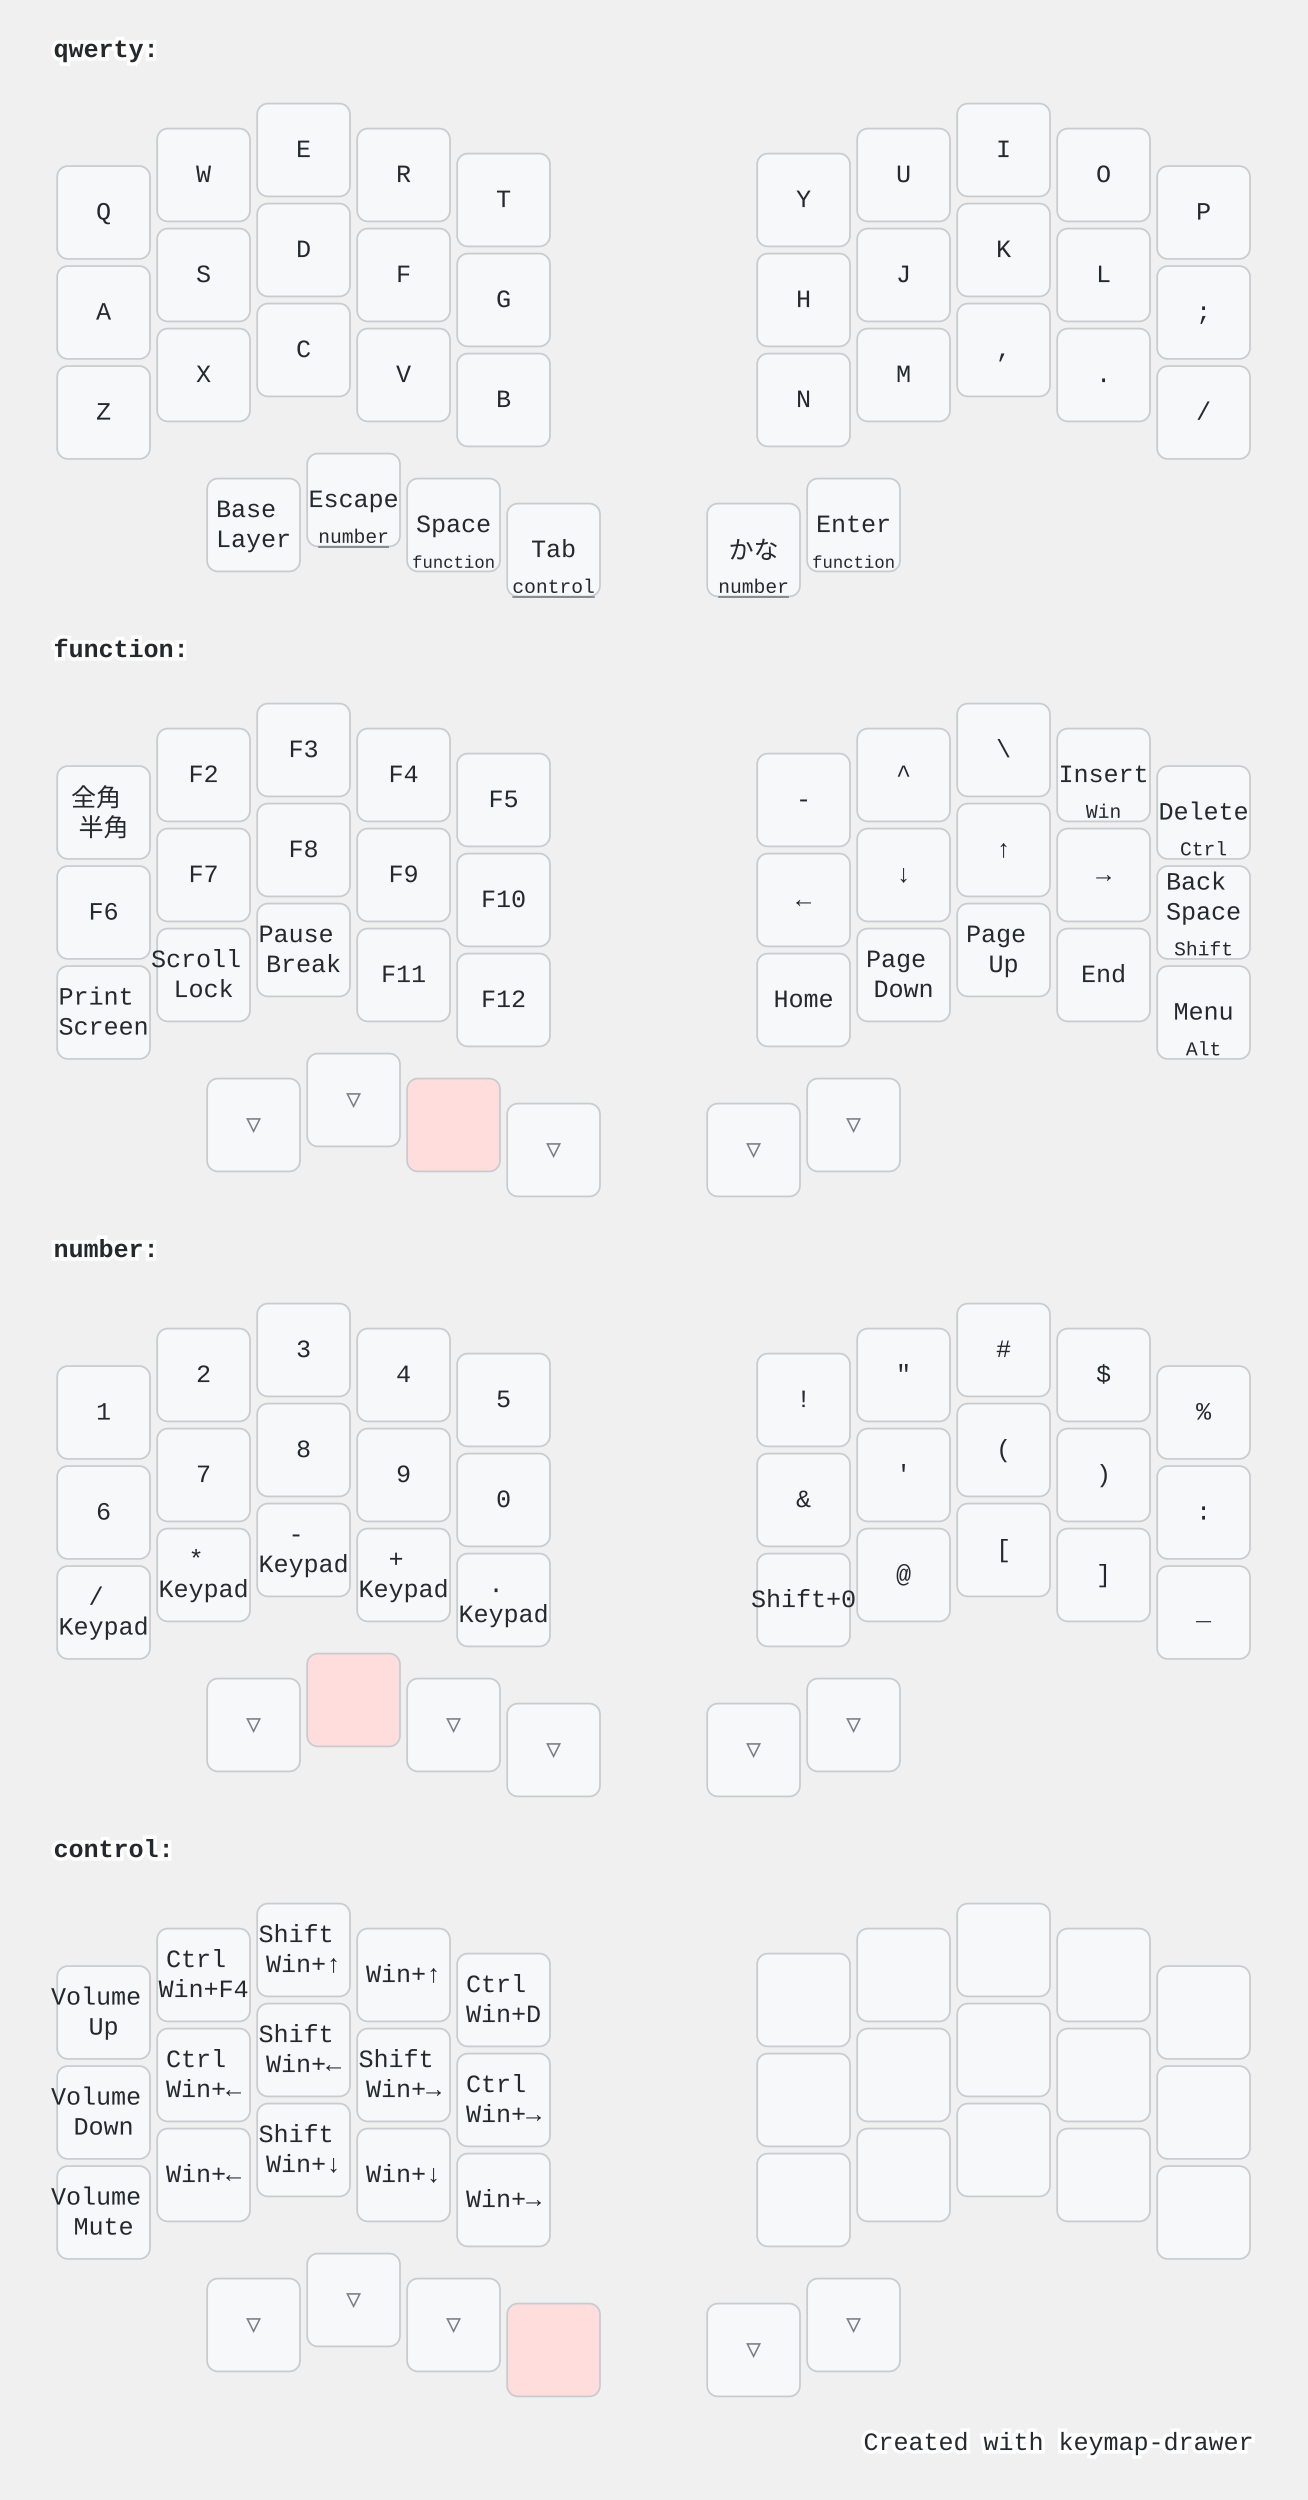
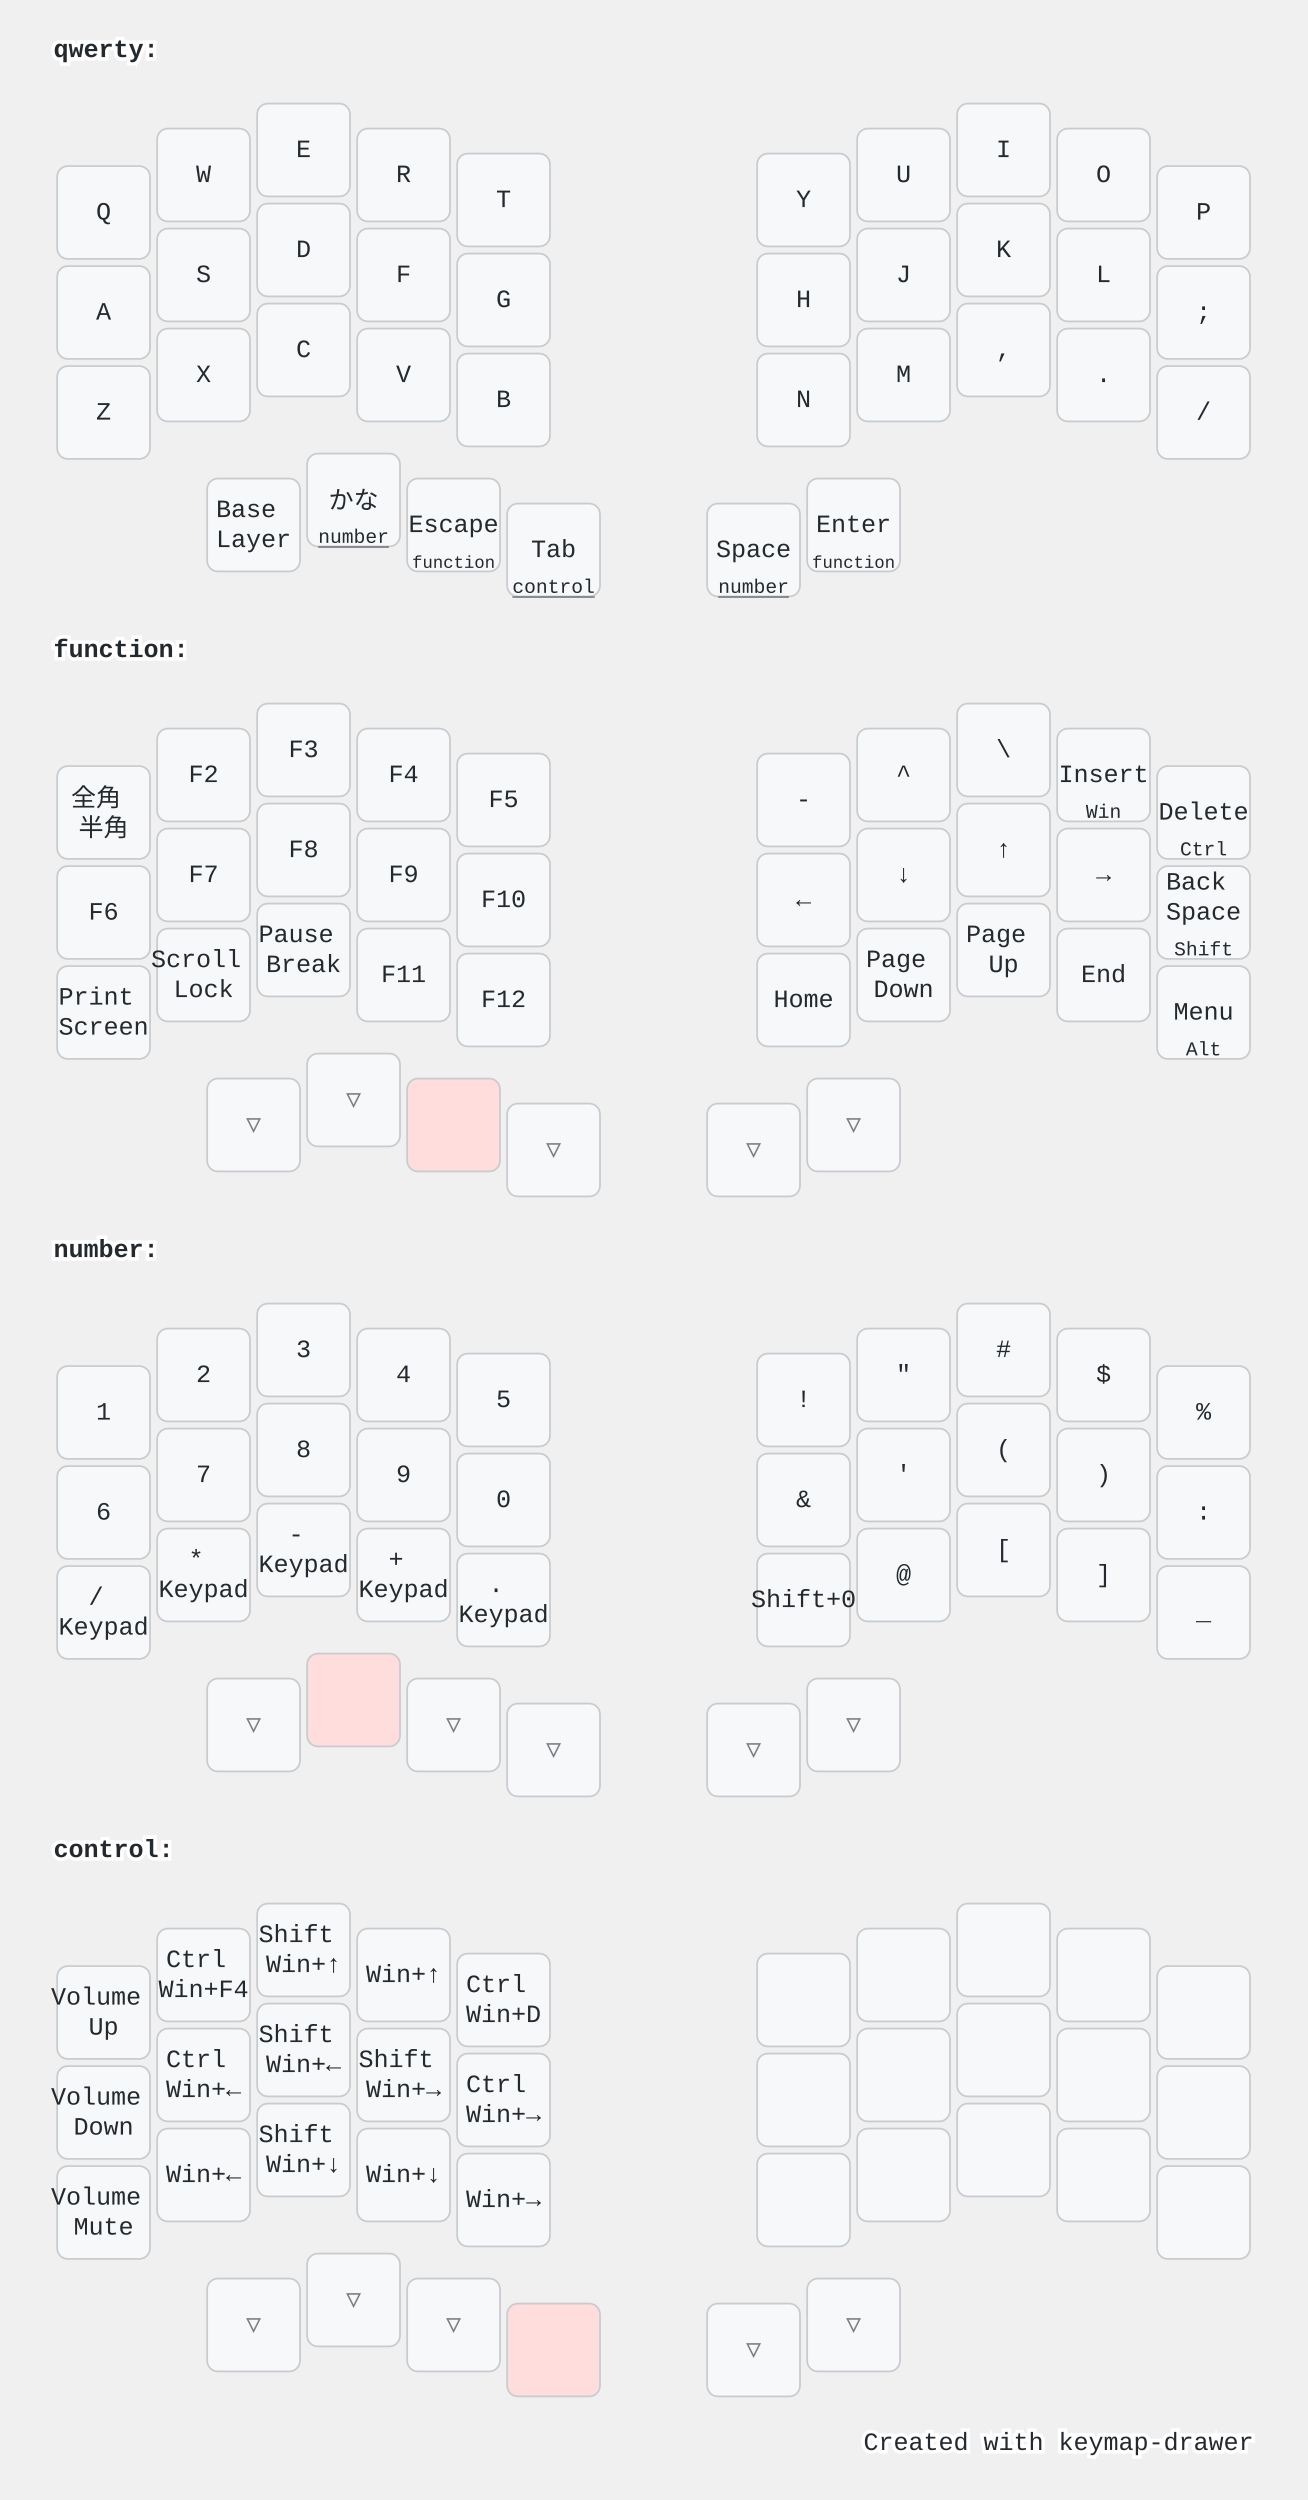
<svg xmlns="http://www.w3.org/2000/svg" width="732" height="1400" viewBox="0 0 732 1400" class="keymap">
  <style>/* inherit to force styles through use tags */
svg path {
    fill: inherit;
}

/* font and background color specifications */
svg.keymap {
    font-family: SFMono-Regular,Consolas,Liberation Mono,Menlo,monospace;
    font-size: 14px;
    font-kerning: normal;
    text-rendering: optimizeLegibility;
    fill: #24292e;
}

/* default key styling */
rect.key {
    fill: #f6f8fa;
}

rect.key, rect.combo {
    stroke: #c9cccf;
    stroke-width: 1;
}

/* default key side styling, only used is draw_key_sides is set */
rect.side {
    filter: brightness(90%);
}

/* color accent for combo boxes */
rect.combo, rect.combo-separate {
    fill: #cdf;
}

/* color accent for held keys */
rect.held, rect.combo.held {
    fill: #fdd;
}

/* color accent for ghost (optional) keys */
rect.ghost, rect.combo.ghost {
    stroke-dasharray: 4, 4;
    stroke-width: 2;
}

text {
    text-anchor: middle;
    dominant-baseline: middle;
}

/* styling for layer labels */
text.label {
    font-weight: bold;
    text-anchor: start;
    stroke: white;
    stroke-width: 4;
    paint-order: stroke;
}

/* styling for optional footer */
text.footer {
    text-anchor: end;
    dominant-baseline: auto;
    stroke: white;
    stroke-width: 4;
    paint-order: stroke;
}

/* styling for combo tap, and key non-tap label text */
text.combo, text.hold, text.shifted, text.left, text.right {
    font-size: 11px;
}

text.hold {
    text-anchor: middle;
    dominant-baseline: auto;
}

text.shifted {
    text-anchor: middle;
    dominant-baseline: hanging;
}

text.left {
    text-anchor: start;
}

text.right {
    text-anchor: end;
}

text.layer-activator {
    text-decoration: underline;
}

/* styling for hold/shifted label text in combo box */
text.combo.hold, text.combo.shifted, text.combo.left, text.combo.right {
    font-size: 8px;
}

/* lighter symbol for transparent keys */
text.trans {
    fill: #7b7e81;
}

/* styling for combo dendrons */
path.combo {
    stroke-width: 1;
    stroke: gray;
    fill: none;
}

/* Start Tabler Icons Cleanup */
/* cannot use height/width with glyphs */
.icon-tabler &gt; path {
    fill: inherit;
    stroke: inherit;
    stroke-width: 2;
}
/* hide tabler's default box */
.icon-tabler &gt; path[stroke="none"][fill="none"] {
    visibility: hidden;
}
/* End Tabler Icons Cleanup */

@media (prefers-color-scheme: dark) {
svg.keymap { fill: #d1d6db; }
rect.key { fill: #3f4750; }
rect.key, rect.combo { stroke: #60666c; }
rect.combo, rect.combo-separate { fill: #1f3d7a; }
rect.held, rect.combo.held { fill: #854747; }
text.label, text.footer { stroke: black; }
text.trans { fill: #7e8184; }
path.combo { stroke: #7f7f7f; }

}</style>
  <g transform="translate(30, 0)" class="layer-qwerty">
    <text x="0" y="28" class="label" id="qwerty">qwerty:</text>
    <g transform="translate(0, 56)">
      <g transform="translate(28, 63)" class="key keypos-0">
        <rect rx="6" ry="6" x="-26" y="-26" width="52" height="52" class="key" />
        <text x="0" y="0" class="key tap">Q</text>
      </g>
      <g transform="translate(84, 42)" class="key keypos-1">
        <rect rx="6" ry="6" x="-26" y="-26" width="52" height="52" class="key" />
        <text x="0" y="0" class="key tap">W</text>
      </g>
      <g transform="translate(140, 28)" class="key keypos-2">
        <rect rx="6" ry="6" x="-26" y="-26" width="52" height="52" class="key" />
        <text x="0" y="0" class="key tap">E</text>
      </g>
      <g transform="translate(196, 42)" class="key keypos-3">
        <rect rx="6" ry="6" x="-26" y="-26" width="52" height="52" class="key" />
        <text x="0" y="0" class="key tap">R</text>
      </g>
      <g transform="translate(252, 56)" class="key keypos-4">
        <rect rx="6" ry="6" x="-26" y="-26" width="52" height="52" class="key" />
        <text x="0" y="0" class="key tap">T</text>
      </g>
      <g transform="translate(420, 56)" class="key keypos-5">
        <rect rx="6" ry="6" x="-26" y="-26" width="52" height="52" class="key" />
        <text x="0" y="0" class="key tap">Y</text>
      </g>
      <g transform="translate(476, 42)" class="key keypos-6">
        <rect rx="6" ry="6" x="-26" y="-26" width="52" height="52" class="key" />
        <text x="0" y="0" class="key tap">U</text>
      </g>
      <g transform="translate(532, 28)" class="key keypos-7">
        <rect rx="6" ry="6" x="-26" y="-26" width="52" height="52" class="key" />
        <text x="0" y="0" class="key tap">I</text>
      </g>
      <g transform="translate(588, 42)" class="key keypos-8">
        <rect rx="6" ry="6" x="-26" y="-26" width="52" height="52" class="key" />
        <text x="0" y="0" class="key tap">O</text>
      </g>
      <g transform="translate(644, 63)" class="key keypos-9">
        <rect rx="6" ry="6" x="-26" y="-26" width="52" height="52" class="key" />
        <text x="0" y="0" class="key tap">P</text>
      </g>
      <g transform="translate(28, 119)" class="key keypos-10">
        <rect rx="6" ry="6" x="-26" y="-26" width="52" height="52" class="key" />
        <text x="0" y="0" class="key tap">A</text>
      </g>
      <g transform="translate(84, 98)" class="key keypos-11">
        <rect rx="6" ry="6" x="-26" y="-26" width="52" height="52" class="key" />
        <text x="0" y="0" class="key tap">S</text>
      </g>
      <g transform="translate(140, 84)" class="key keypos-12">
        <rect rx="6" ry="6" x="-26" y="-26" width="52" height="52" class="key" />
        <text x="0" y="0" class="key tap">D</text>
      </g>
      <g transform="translate(196, 98)" class="key keypos-13">
        <rect rx="6" ry="6" x="-26" y="-26" width="52" height="52" class="key" />
        <text x="0" y="0" class="key tap">F</text>
      </g>
      <g transform="translate(252, 112)" class="key keypos-14">
        <rect rx="6" ry="6" x="-26" y="-26" width="52" height="52" class="key" />
        <text x="0" y="0" class="key tap">G</text>
      </g>
      <g transform="translate(420, 112)" class="key keypos-15">
        <rect rx="6" ry="6" x="-26" y="-26" width="52" height="52" class="key" />
        <text x="0" y="0" class="key tap">H</text>
      </g>
      <g transform="translate(476, 98)" class="key keypos-16">
        <rect rx="6" ry="6" x="-26" y="-26" width="52" height="52" class="key" />
        <text x="0" y="0" class="key tap">J</text>
      </g>
      <g transform="translate(532, 84)" class="key keypos-17">
        <rect rx="6" ry="6" x="-26" y="-26" width="52" height="52" class="key" />
        <text x="0" y="0" class="key tap">K</text>
      </g>
      <g transform="translate(588, 98)" class="key keypos-18">
        <rect rx="6" ry="6" x="-26" y="-26" width="52" height="52" class="key" />
        <text x="0" y="0" class="key tap">L</text>
      </g>
      <g transform="translate(644, 119)" class="key keypos-19">
        <rect rx="6" ry="6" x="-26" y="-26" width="52" height="52" class="key" />
        <text x="0" y="0" class="key tap">;</text>
      </g>
      <g transform="translate(28, 175)" class="key keypos-20">
        <rect rx="6" ry="6" x="-26" y="-26" width="52" height="52" class="key" />
        <text x="0" y="0" class="key tap">Z</text>
      </g>
      <g transform="translate(84, 154)" class="key keypos-21">
        <rect rx="6" ry="6" x="-26" y="-26" width="52" height="52" class="key" />
        <text x="0" y="0" class="key tap">X</text>
      </g>
      <g transform="translate(140, 140)" class="key keypos-22">
        <rect rx="6" ry="6" x="-26" y="-26" width="52" height="52" class="key" />
        <text x="0" y="0" class="key tap">C</text>
      </g>
      <g transform="translate(196, 154)" class="key keypos-23">
        <rect rx="6" ry="6" x="-26" y="-26" width="52" height="52" class="key" />
        <text x="0" y="0" class="key tap">V</text>
      </g>
      <g transform="translate(252, 168)" class="key keypos-24">
        <rect rx="6" ry="6" x="-26" y="-26" width="52" height="52" class="key" />
        <text x="0" y="0" class="key tap">B</text>
      </g>
      <g transform="translate(420, 168)" class="key keypos-25">
        <rect rx="6" ry="6" x="-26" y="-26" width="52" height="52" class="key" />
        <text x="0" y="0" class="key tap">N</text>
      </g>
      <g transform="translate(476, 154)" class="key keypos-26">
        <rect rx="6" ry="6" x="-26" y="-26" width="52" height="52" class="key" />
        <text x="0" y="0" class="key tap">M</text>
      </g>
      <g transform="translate(532, 140)" class="key keypos-27">
        <rect rx="6" ry="6" x="-26" y="-26" width="52" height="52" class="key" />
        <text x="0" y="0" class="key tap">,</text>
      </g>
      <g transform="translate(588, 154)" class="key keypos-28">
        <rect rx="6" ry="6" x="-26" y="-26" width="52" height="52" class="key" />
        <text x="0" y="0" class="key tap">.</text>
      </g>
      <g transform="translate(644, 175)" class="key keypos-29">
        <rect rx="6" ry="6" x="-26" y="-26" width="52" height="52" class="key" />
        <text x="0" y="0" class="key tap">/</text>
      </g>
      <g transform="translate(112, 238)" class="key keypos-30">
        <rect rx="6" ry="6" x="-26" y="-26" width="52" height="52" class="key" />
        <text x="0" y="0" class="key tap">
          <tspan x="0" dy="-0.6em">Base</tspan>
          <tspan x="0" dy="1.2em">Layer</tspan>
        </text>
      </g>
      <g transform="translate(168, 224)" class="key keypos-31">
        <rect rx="6" ry="6" x="-26" y="-26" width="52" height="52" class="key" />
-         <text x="0" y="0" class="key tap">Escape</text>
+         <text x="0" y="0" class="key tap">かな</text>
        <a href="#number">
          <text x="0" y="24" class="key hold layer-activator">number</text>
        </a>
      </g>
      <g transform="translate(224, 238)" class="key keypos-32">
        <rect rx="6" ry="6" x="-26" y="-26" width="52" height="52" class="key" />
-         <text x="0" y="0" class="key tap">Space</text>
+         <text x="0" y="0" class="key tap">Escape</text>
        <a href="#function">
          <text x="0" y="24" class="key hold layer-activator">
            <tspan style="font-size: 88%">function</tspan>
          </text>
        </a>
      </g>
      <g transform="translate(280, 252)" class="key keypos-33">
        <rect rx="6" ry="6" x="-26" y="-26" width="52" height="52" class="key" />
        <text x="0" y="0" class="key tap">Tab</text>
        <a href="#control">
          <text x="0" y="24" class="key hold layer-activator">control</text>
        </a>
      </g>
      <g transform="translate(392, 252)" class="key keypos-34">
        <rect rx="6" ry="6" x="-26" y="-26" width="52" height="52" class="key" />
-         <text x="0" y="0" class="key tap">かな</text>
+         <text x="0" y="0" class="key tap">Space</text>
        <a href="#number">
          <text x="0" y="24" class="key hold layer-activator">number</text>
        </a>
      </g>
      <g transform="translate(448, 238)" class="key keypos-35">
        <rect rx="6" ry="6" x="-26" y="-26" width="52" height="52" class="key" />
        <text x="0" y="0" class="key tap">Enter</text>
        <a href="#function">
          <text x="0" y="24" class="key hold layer-activator">
            <tspan style="font-size: 88%">function</tspan>
          </text>
        </a>
      </g>
    </g>
  </g>
  <g transform="translate(30, 336)" class="layer-function">
    <text x="0" y="28" class="label" id="function">function:</text>
    <g transform="translate(0, 56)">
      <g transform="translate(28, 63)" class="key keypos-0">
        <rect rx="6" ry="6" x="-26" y="-26" width="52" height="52" class="key" />
        <text x="0" y="0" class="key tap">
          <tspan x="0" dy="-0.6em">全角</tspan>
          <tspan x="0" dy="1.2em">半角</tspan>
        </text>
      </g>
      <g transform="translate(84, 42)" class="key keypos-1">
        <rect rx="6" ry="6" x="-26" y="-26" width="52" height="52" class="key" />
        <text x="0" y="0" class="key tap">F2</text>
      </g>
      <g transform="translate(140, 28)" class="key keypos-2">
        <rect rx="6" ry="6" x="-26" y="-26" width="52" height="52" class="key" />
        <text x="0" y="0" class="key tap">F3</text>
      </g>
      <g transform="translate(196, 42)" class="key keypos-3">
        <rect rx="6" ry="6" x="-26" y="-26" width="52" height="52" class="key" />
        <text x="0" y="0" class="key tap">F4</text>
      </g>
      <g transform="translate(252, 56)" class="key keypos-4">
        <rect rx="6" ry="6" x="-26" y="-26" width="52" height="52" class="key" />
        <text x="0" y="0" class="key tap">F5</text>
      </g>
      <g transform="translate(420, 56)" class="key keypos-5">
        <rect rx="6" ry="6" x="-26" y="-26" width="52" height="52" class="key" />
        <text x="0" y="0" class="key tap">-</text>
      </g>
      <g transform="translate(476, 42)" class="key keypos-6">
        <rect rx="6" ry="6" x="-26" y="-26" width="52" height="52" class="key" />
        <text x="0" y="0" class="key tap">^</text>
      </g>
      <g transform="translate(532, 28)" class="key keypos-7">
        <rect rx="6" ry="6" x="-26" y="-26" width="52" height="52" class="key" />
        <text x="0" y="0" class="key tap">\</text>
      </g>
      <g transform="translate(588, 42)" class="key keypos-8">
        <rect rx="6" ry="6" x="-26" y="-26" width="52" height="52" class="key" />
        <text x="0" y="0" class="key tap">Insert</text>
        <text x="0" y="24" class="key hold">Win</text>
      </g>
      <g transform="translate(644, 63)" class="key keypos-9">
        <rect rx="6" ry="6" x="-26" y="-26" width="52" height="52" class="key" />
        <text x="0" y="0" class="key tap">Delete</text>
        <text x="0" y="24" class="key hold">Ctrl</text>
      </g>
      <g transform="translate(28, 119)" class="key keypos-10">
        <rect rx="6" ry="6" x="-26" y="-26" width="52" height="52" class="key" />
        <text x="0" y="0" class="key tap">F6</text>
      </g>
      <g transform="translate(84, 98)" class="key keypos-11">
        <rect rx="6" ry="6" x="-26" y="-26" width="52" height="52" class="key" />
        <text x="0" y="0" class="key tap">F7</text>
      </g>
      <g transform="translate(140, 84)" class="key keypos-12">
        <rect rx="6" ry="6" x="-26" y="-26" width="52" height="52" class="key" />
        <text x="0" y="0" class="key tap">F8</text>
      </g>
      <g transform="translate(196, 98)" class="key keypos-13">
        <rect rx="6" ry="6" x="-26" y="-26" width="52" height="52" class="key" />
        <text x="0" y="0" class="key tap">F9</text>
      </g>
      <g transform="translate(252, 112)" class="key keypos-14">
        <rect rx="6" ry="6" x="-26" y="-26" width="52" height="52" class="key" />
        <text x="0" y="0" class="key tap">F10</text>
      </g>
      <g transform="translate(420, 112)" class="key keypos-15">
        <rect rx="6" ry="6" x="-26" y="-26" width="52" height="52" class="key" />
        <text x="0" y="0" class="key tap">←</text>
      </g>
      <g transform="translate(476, 98)" class="key keypos-16">
        <rect rx="6" ry="6" x="-26" y="-26" width="52" height="52" class="key" />
        <text x="0" y="0" class="key tap">↓</text>
      </g>
      <g transform="translate(532, 84)" class="key keypos-17">
        <rect rx="6" ry="6" x="-26" y="-26" width="52" height="52" class="key" />
        <text x="0" y="0" class="key tap">↑</text>
      </g>
      <g transform="translate(588, 98)" class="key keypos-18">
        <rect rx="6" ry="6" x="-26" y="-26" width="52" height="52" class="key" />
        <text x="0" y="0" class="key tap">→</text>
      </g>
      <g transform="translate(644, 119)" class="key keypos-19">
        <rect rx="6" ry="6" x="-26" y="-26" width="52" height="52" class="key" />
        <text x="0" y="0" class="key tap">
          <tspan x="0" dy="-1.2em">Back</tspan>
          <tspan x="0" dy="1.2em">Space</tspan>
        </text>
        <text x="0" y="24" class="key hold">Shift</text>
      </g>
      <g transform="translate(28, 175)" class="key keypos-20">
        <rect rx="6" ry="6" x="-26" y="-26" width="52" height="52" class="key" />
        <text x="0" y="0" class="key tap">
          <tspan x="0" dy="-0.6em">Print</tspan>
          <tspan x="0" dy="1.2em">Screen</tspan>
        </text>
      </g>
      <g transform="translate(84, 154)" class="key keypos-21">
        <rect rx="6" ry="6" x="-26" y="-26" width="52" height="52" class="key" />
        <text x="0" y="0" class="key tap">
          <tspan x="0" dy="-0.6em">Scroll</tspan>
          <tspan x="0" dy="1.2em">Lock</tspan>
        </text>
      </g>
      <g transform="translate(140, 140)" class="key keypos-22">
        <rect rx="6" ry="6" x="-26" y="-26" width="52" height="52" class="key" />
        <text x="0" y="0" class="key tap">
          <tspan x="0" dy="-0.6em">Pause</tspan>
          <tspan x="0" dy="1.2em">Break</tspan>
        </text>
      </g>
      <g transform="translate(196, 154)" class="key keypos-23">
        <rect rx="6" ry="6" x="-26" y="-26" width="52" height="52" class="key" />
        <text x="0" y="0" class="key tap">F11</text>
      </g>
      <g transform="translate(252, 168)" class="key keypos-24">
        <rect rx="6" ry="6" x="-26" y="-26" width="52" height="52" class="key" />
        <text x="0" y="0" class="key tap">F12</text>
      </g>
      <g transform="translate(420, 168)" class="key keypos-25">
        <rect rx="6" ry="6" x="-26" y="-26" width="52" height="52" class="key" />
        <text x="0" y="0" class="key tap">Home</text>
      </g>
      <g transform="translate(476, 154)" class="key keypos-26">
        <rect rx="6" ry="6" x="-26" y="-26" width="52" height="52" class="key" />
        <text x="0" y="0" class="key tap">
          <tspan x="0" dy="-0.6em">Page</tspan>
          <tspan x="0" dy="1.2em">Down</tspan>
        </text>
      </g>
      <g transform="translate(532, 140)" class="key keypos-27">
        <rect rx="6" ry="6" x="-26" y="-26" width="52" height="52" class="key" />
        <text x="0" y="0" class="key tap">
          <tspan x="0" dy="-0.6em">Page</tspan>
          <tspan x="0" dy="1.2em">Up</tspan>
        </text>
      </g>
      <g transform="translate(588, 154)" class="key keypos-28">
        <rect rx="6" ry="6" x="-26" y="-26" width="52" height="52" class="key" />
        <text x="0" y="0" class="key tap">End</text>
      </g>
      <g transform="translate(644, 175)" class="key keypos-29">
        <rect rx="6" ry="6" x="-26" y="-26" width="52" height="52" class="key" />
        <text x="0" y="0" class="key tap">Menu</text>
        <text x="0" y="24" class="key hold">Alt</text>
      </g>
      <g transform="translate(112, 238)" class="key trans keypos-30">
        <rect rx="6" ry="6" x="-26" y="-26" width="52" height="52" class="key trans" />
        <text x="0" y="0" class="key trans tap">▽</text>
      </g>
      <g transform="translate(168, 224)" class="key trans keypos-31">
        <rect rx="6" ry="6" x="-26" y="-26" width="52" height="52" class="key trans" />
        <text x="0" y="0" class="key trans tap">▽</text>
      </g>
      <g transform="translate(224, 238)" class="key held keypos-32">
        <rect rx="6" ry="6" x="-26" y="-26" width="52" height="52" class="key held" />
      </g>
      <g transform="translate(280, 252)" class="key trans keypos-33">
        <rect rx="6" ry="6" x="-26" y="-26" width="52" height="52" class="key trans" />
        <text x="0" y="0" class="key trans tap">▽</text>
      </g>
      <g transform="translate(392, 252)" class="key trans keypos-34">
        <rect rx="6" ry="6" x="-26" y="-26" width="52" height="52" class="key trans" />
        <text x="0" y="0" class="key trans tap">▽</text>
      </g>
      <g transform="translate(448, 238)" class="key trans keypos-35">
        <rect rx="6" ry="6" x="-26" y="-26" width="52" height="52" class="key trans" />
        <text x="0" y="0" class="key trans tap">▽</text>
      </g>
    </g>
  </g>
  <g transform="translate(30, 672)" class="layer-number">
    <text x="0" y="28" class="label" id="number">number:</text>
    <g transform="translate(0, 56)">
      <g transform="translate(28, 63)" class="key keypos-0">
        <rect rx="6" ry="6" x="-26" y="-26" width="52" height="52" class="key" />
        <text x="0" y="0" class="key tap">1</text>
      </g>
      <g transform="translate(84, 42)" class="key keypos-1">
        <rect rx="6" ry="6" x="-26" y="-26" width="52" height="52" class="key" />
        <text x="0" y="0" class="key tap">2</text>
      </g>
      <g transform="translate(140, 28)" class="key keypos-2">
        <rect rx="6" ry="6" x="-26" y="-26" width="52" height="52" class="key" />
        <text x="0" y="0" class="key tap">3</text>
      </g>
      <g transform="translate(196, 42)" class="key keypos-3">
        <rect rx="6" ry="6" x="-26" y="-26" width="52" height="52" class="key" />
        <text x="0" y="0" class="key tap">4</text>
      </g>
      <g transform="translate(252, 56)" class="key keypos-4">
        <rect rx="6" ry="6" x="-26" y="-26" width="52" height="52" class="key" />
        <text x="0" y="0" class="key tap">5</text>
      </g>
      <g transform="translate(420, 56)" class="key keypos-5">
        <rect rx="6" ry="6" x="-26" y="-26" width="52" height="52" class="key" />
        <text x="0" y="0" class="key tap">!</text>
      </g>
      <g transform="translate(476, 42)" class="key keypos-6">
        <rect rx="6" ry="6" x="-26" y="-26" width="52" height="52" class="key" />
        <text x="0" y="0" class="key tap">"</text>
      </g>
      <g transform="translate(532, 28)" class="key keypos-7">
        <rect rx="6" ry="6" x="-26" y="-26" width="52" height="52" class="key" />
        <text x="0" y="0" class="key tap">#</text>
      </g>
      <g transform="translate(588, 42)" class="key keypos-8">
        <rect rx="6" ry="6" x="-26" y="-26" width="52" height="52" class="key" />
        <text x="0" y="0" class="key tap">$</text>
      </g>
      <g transform="translate(644, 63)" class="key keypos-9">
        <rect rx="6" ry="6" x="-26" y="-26" width="52" height="52" class="key" />
        <text x="0" y="0" class="key tap">%</text>
      </g>
      <g transform="translate(28, 119)" class="key keypos-10">
        <rect rx="6" ry="6" x="-26" y="-26" width="52" height="52" class="key" />
        <text x="0" y="0" class="key tap">6</text>
      </g>
      <g transform="translate(84, 98)" class="key keypos-11">
        <rect rx="6" ry="6" x="-26" y="-26" width="52" height="52" class="key" />
        <text x="0" y="0" class="key tap">7</text>
      </g>
      <g transform="translate(140, 84)" class="key keypos-12">
        <rect rx="6" ry="6" x="-26" y="-26" width="52" height="52" class="key" />
        <text x="0" y="0" class="key tap">8</text>
      </g>
      <g transform="translate(196, 98)" class="key keypos-13">
        <rect rx="6" ry="6" x="-26" y="-26" width="52" height="52" class="key" />
        <text x="0" y="0" class="key tap">9</text>
      </g>
      <g transform="translate(252, 112)" class="key keypos-14">
        <rect rx="6" ry="6" x="-26" y="-26" width="52" height="52" class="key" />
        <text x="0" y="0" class="key tap">0</text>
      </g>
      <g transform="translate(420, 112)" class="key keypos-15">
        <rect rx="6" ry="6" x="-26" y="-26" width="52" height="52" class="key" />
        <text x="0" y="0" class="key tap">&amp;</text>
      </g>
      <g transform="translate(476, 98)" class="key keypos-16">
        <rect rx="6" ry="6" x="-26" y="-26" width="52" height="52" class="key" />
        <text x="0" y="0" class="key tap">'</text>
      </g>
      <g transform="translate(532, 84)" class="key keypos-17">
        <rect rx="6" ry="6" x="-26" y="-26" width="52" height="52" class="key" />
        <text x="0" y="0" class="key tap">(</text>
      </g>
      <g transform="translate(588, 98)" class="key keypos-18">
        <rect rx="6" ry="6" x="-26" y="-26" width="52" height="52" class="key" />
        <text x="0" y="0" class="key tap">)</text>
      </g>
      <g transform="translate(644, 119)" class="key keypos-19">
        <rect rx="6" ry="6" x="-26" y="-26" width="52" height="52" class="key" />
        <text x="0" y="0" class="key tap">:</text>
      </g>
      <g transform="translate(28, 175)" class="key keypos-20">
        <rect rx="6" ry="6" x="-26" y="-26" width="52" height="52" class="key" />
        <text x="0" y="0" class="key tap">
          <tspan x="0" dy="-0.6em">/</tspan>
          <tspan x="0" dy="1.2em">Keypad</tspan>
        </text>
      </g>
      <g transform="translate(84, 154)" class="key keypos-21">
        <rect rx="6" ry="6" x="-26" y="-26" width="52" height="52" class="key" />
        <text x="0" y="0" class="key tap">
          <tspan x="0" dy="-0.6em">*</tspan>
          <tspan x="0" dy="1.2em">Keypad</tspan>
        </text>
      </g>
      <g transform="translate(140, 140)" class="key keypos-22">
        <rect rx="6" ry="6" x="-26" y="-26" width="52" height="52" class="key" />
        <text x="0" y="0" class="key tap">
          <tspan x="0" dy="-0.6em">-</tspan>
          <tspan x="0" dy="1.2em">Keypad</tspan>
        </text>
      </g>
      <g transform="translate(196, 154)" class="key keypos-23">
        <rect rx="6" ry="6" x="-26" y="-26" width="52" height="52" class="key" />
        <text x="0" y="0" class="key tap">
          <tspan x="0" dy="-0.6em">+</tspan>
          <tspan x="0" dy="1.2em">Keypad</tspan>
        </text>
      </g>
      <g transform="translate(252, 168)" class="key keypos-24">
        <rect rx="6" ry="6" x="-26" y="-26" width="52" height="52" class="key" />
        <text x="0" y="0" class="key tap">
          <tspan x="0" dy="-0.6em">.</tspan>
          <tspan x="0" dy="1.2em">Keypad</tspan>
        </text>
      </g>
      <g transform="translate(420, 168)" class="key keypos-25">
        <rect rx="6" ry="6" x="-26" y="-26" width="52" height="52" class="key" />
        <text x="0" y="0" class="key tap">Shift+0</text>
      </g>
      <g transform="translate(476, 154)" class="key keypos-26">
        <rect rx="6" ry="6" x="-26" y="-26" width="52" height="52" class="key" />
        <text x="0" y="0" class="key tap">@</text>
      </g>
      <g transform="translate(532, 140)" class="key keypos-27">
        <rect rx="6" ry="6" x="-26" y="-26" width="52" height="52" class="key" />
        <text x="0" y="0" class="key tap">[</text>
      </g>
      <g transform="translate(588, 154)" class="key keypos-28">
        <rect rx="6" ry="6" x="-26" y="-26" width="52" height="52" class="key" />
        <text x="0" y="0" class="key tap">]</text>
      </g>
      <g transform="translate(644, 175)" class="key keypos-29">
        <rect rx="6" ry="6" x="-26" y="-26" width="52" height="52" class="key" />
        <text x="0" y="0" class="key tap">_</text>
      </g>
      <g transform="translate(112, 238)" class="key trans keypos-30">
        <rect rx="6" ry="6" x="-26" y="-26" width="52" height="52" class="key trans" />
        <text x="0" y="0" class="key trans tap">▽</text>
      </g>
      <g transform="translate(168, 224)" class="key held keypos-31">
        <rect rx="6" ry="6" x="-26" y="-26" width="52" height="52" class="key held" />
      </g>
      <g transform="translate(224, 238)" class="key trans keypos-32">
        <rect rx="6" ry="6" x="-26" y="-26" width="52" height="52" class="key trans" />
        <text x="0" y="0" class="key trans tap">▽</text>
      </g>
      <g transform="translate(280, 252)" class="key trans keypos-33">
        <rect rx="6" ry="6" x="-26" y="-26" width="52" height="52" class="key trans" />
        <text x="0" y="0" class="key trans tap">▽</text>
      </g>
      <g transform="translate(392, 252)" class="key trans keypos-34">
        <rect rx="6" ry="6" x="-26" y="-26" width="52" height="52" class="key trans" />
        <text x="0" y="0" class="key trans tap">▽</text>
      </g>
      <g transform="translate(448, 238)" class="key trans keypos-35">
        <rect rx="6" ry="6" x="-26" y="-26" width="52" height="52" class="key trans" />
        <text x="0" y="0" class="key trans tap">▽</text>
      </g>
    </g>
  </g>
  <g transform="translate(30, 1008)" class="layer-control">
    <text x="0" y="28" class="label" id="control">control:</text>
    <g transform="translate(0, 56)">
      <g transform="translate(28, 63)" class="key keypos-0">
        <rect rx="6" ry="6" x="-26" y="-26" width="52" height="52" class="key" />
        <text x="0" y="0" class="key tap">
          <tspan x="0" dy="-0.6em">Volume</tspan>
          <tspan x="0" dy="1.2em">Up</tspan>
        </text>
      </g>
      <g transform="translate(84, 42)" class="key keypos-1">
        <rect rx="6" ry="6" x="-26" y="-26" width="52" height="52" class="key" />
        <text x="0" y="0" class="key tap">
          <tspan x="0" dy="-0.6em">Ctrl</tspan>
          <tspan x="0" dy="1.2em">Win+F4</tspan>
        </text>
      </g>
      <g transform="translate(140, 28)" class="key keypos-2">
        <rect rx="6" ry="6" x="-26" y="-26" width="52" height="52" class="key" />
        <text x="0" y="0" class="key tap">
          <tspan x="0" dy="-0.6em">Shift</tspan>
          <tspan x="0" dy="1.2em">Win+↑</tspan>
        </text>
      </g>
      <g transform="translate(196, 42)" class="key keypos-3">
        <rect rx="6" ry="6" x="-26" y="-26" width="52" height="52" class="key" />
        <text x="0" y="0" class="key tap">Win+↑</text>
      </g>
      <g transform="translate(252, 56)" class="key keypos-4">
        <rect rx="6" ry="6" x="-26" y="-26" width="52" height="52" class="key" />
        <text x="0" y="0" class="key tap">
          <tspan x="0" dy="-0.6em">Ctrl</tspan>
          <tspan x="0" dy="1.2em">Win+D</tspan>
        </text>
      </g>
      <g transform="translate(420, 56)" class="key keypos-5">
        <rect rx="6" ry="6" x="-26" y="-26" width="52" height="52" class="key" />
      </g>
      <g transform="translate(476, 42)" class="key keypos-6">
        <rect rx="6" ry="6" x="-26" y="-26" width="52" height="52" class="key" />
      </g>
      <g transform="translate(532, 28)" class="key keypos-7">
        <rect rx="6" ry="6" x="-26" y="-26" width="52" height="52" class="key" />
      </g>
      <g transform="translate(588, 42)" class="key keypos-8">
        <rect rx="6" ry="6" x="-26" y="-26" width="52" height="52" class="key" />
      </g>
      <g transform="translate(644, 63)" class="key keypos-9">
        <rect rx="6" ry="6" x="-26" y="-26" width="52" height="52" class="key" />
      </g>
      <g transform="translate(28, 119)" class="key keypos-10">
        <rect rx="6" ry="6" x="-26" y="-26" width="52" height="52" class="key" />
        <text x="0" y="0" class="key tap">
          <tspan x="0" dy="-0.6em">Volume</tspan>
          <tspan x="0" dy="1.2em">Down</tspan>
        </text>
      </g>
      <g transform="translate(84, 98)" class="key keypos-11">
        <rect rx="6" ry="6" x="-26" y="-26" width="52" height="52" class="key" />
        <text x="0" y="0" class="key tap">
          <tspan x="0" dy="-0.6em">Ctrl</tspan>
          <tspan x="0" dy="1.2em">Win+←</tspan>
        </text>
      </g>
      <g transform="translate(140, 84)" class="key keypos-12">
        <rect rx="6" ry="6" x="-26" y="-26" width="52" height="52" class="key" />
        <text x="0" y="0" class="key tap">
          <tspan x="0" dy="-0.6em">Shift</tspan>
          <tspan x="0" dy="1.2em">Win+←</tspan>
        </text>
      </g>
      <g transform="translate(196, 98)" class="key keypos-13">
        <rect rx="6" ry="6" x="-26" y="-26" width="52" height="52" class="key" />
        <text x="0" y="0" class="key tap">
          <tspan x="0" dy="-0.6em">Shift</tspan>
          <tspan x="0" dy="1.2em">Win+→</tspan>
        </text>
      </g>
      <g transform="translate(252, 112)" class="key keypos-14">
        <rect rx="6" ry="6" x="-26" y="-26" width="52" height="52" class="key" />
        <text x="0" y="0" class="key tap">
          <tspan x="0" dy="-0.6em">Ctrl</tspan>
          <tspan x="0" dy="1.2em">Win+→</tspan>
        </text>
      </g>
      <g transform="translate(420, 112)" class="key keypos-15">
        <rect rx="6" ry="6" x="-26" y="-26" width="52" height="52" class="key" />
      </g>
      <g transform="translate(476, 98)" class="key keypos-16">
        <rect rx="6" ry="6" x="-26" y="-26" width="52" height="52" class="key" />
      </g>
      <g transform="translate(532, 84)" class="key keypos-17">
        <rect rx="6" ry="6" x="-26" y="-26" width="52" height="52" class="key" />
      </g>
      <g transform="translate(588, 98)" class="key keypos-18">
        <rect rx="6" ry="6" x="-26" y="-26" width="52" height="52" class="key" />
      </g>
      <g transform="translate(644, 119)" class="key keypos-19">
        <rect rx="6" ry="6" x="-26" y="-26" width="52" height="52" class="key" />
      </g>
      <g transform="translate(28, 175)" class="key keypos-20">
        <rect rx="6" ry="6" x="-26" y="-26" width="52" height="52" class="key" />
        <text x="0" y="0" class="key tap">
          <tspan x="0" dy="-0.6em">Volume</tspan>
          <tspan x="0" dy="1.2em">Mute</tspan>
        </text>
      </g>
      <g transform="translate(84, 154)" class="key keypos-21">
        <rect rx="6" ry="6" x="-26" y="-26" width="52" height="52" class="key" />
        <text x="0" y="0" class="key tap">Win+←</text>
      </g>
      <g transform="translate(140, 140)" class="key keypos-22">
        <rect rx="6" ry="6" x="-26" y="-26" width="52" height="52" class="key" />
        <text x="0" y="0" class="key tap">
          <tspan x="0" dy="-0.6em">Shift</tspan>
          <tspan x="0" dy="1.2em">Win+↓</tspan>
        </text>
      </g>
      <g transform="translate(196, 154)" class="key keypos-23">
        <rect rx="6" ry="6" x="-26" y="-26" width="52" height="52" class="key" />
        <text x="0" y="0" class="key tap">Win+↓</text>
      </g>
      <g transform="translate(252, 168)" class="key keypos-24">
        <rect rx="6" ry="6" x="-26" y="-26" width="52" height="52" class="key" />
        <text x="0" y="0" class="key tap">Win+→</text>
      </g>
      <g transform="translate(420, 168)" class="key keypos-25">
        <rect rx="6" ry="6" x="-26" y="-26" width="52" height="52" class="key" />
      </g>
      <g transform="translate(476, 154)" class="key keypos-26">
        <rect rx="6" ry="6" x="-26" y="-26" width="52" height="52" class="key" />
      </g>
      <g transform="translate(532, 140)" class="key keypos-27">
        <rect rx="6" ry="6" x="-26" y="-26" width="52" height="52" class="key" />
      </g>
      <g transform="translate(588, 154)" class="key keypos-28">
        <rect rx="6" ry="6" x="-26" y="-26" width="52" height="52" class="key" />
      </g>
      <g transform="translate(644, 175)" class="key keypos-29">
        <rect rx="6" ry="6" x="-26" y="-26" width="52" height="52" class="key" />
      </g>
      <g transform="translate(112, 238)" class="key trans keypos-30">
        <rect rx="6" ry="6" x="-26" y="-26" width="52" height="52" class="key trans" />
        <text x="0" y="0" class="key trans tap">▽</text>
      </g>
      <g transform="translate(168, 224)" class="key trans keypos-31">
        <rect rx="6" ry="6" x="-26" y="-26" width="52" height="52" class="key trans" />
        <text x="0" y="0" class="key trans tap">▽</text>
      </g>
      <g transform="translate(224, 238)" class="key trans keypos-32">
        <rect rx="6" ry="6" x="-26" y="-26" width="52" height="52" class="key trans" />
        <text x="0" y="0" class="key trans tap">▽</text>
      </g>
      <g transform="translate(280, 252)" class="key held keypos-33">
        <rect rx="6" ry="6" x="-26" y="-26" width="52" height="52" class="key held" />
      </g>
      <g transform="translate(392, 252)" class="key trans keypos-34">
        <rect rx="6" ry="6" x="-26" y="-26" width="52" height="52" class="key trans" />
        <text x="0" y="0" class="key trans tap">▽</text>
      </g>
      <g transform="translate(448, 238)" class="key trans keypos-35">
        <rect rx="6" ry="6" x="-26" y="-26" width="52" height="52" class="key trans" />
        <text x="0" y="0" class="key trans tap">▽</text>
      </g>
    </g>
  </g>
  <text x="702.0" y="1372.0" class="footer">Created with <a href="https://github.com/caksoylar/keymap-drawer">keymap-drawer</a>
  </text>
</svg>
